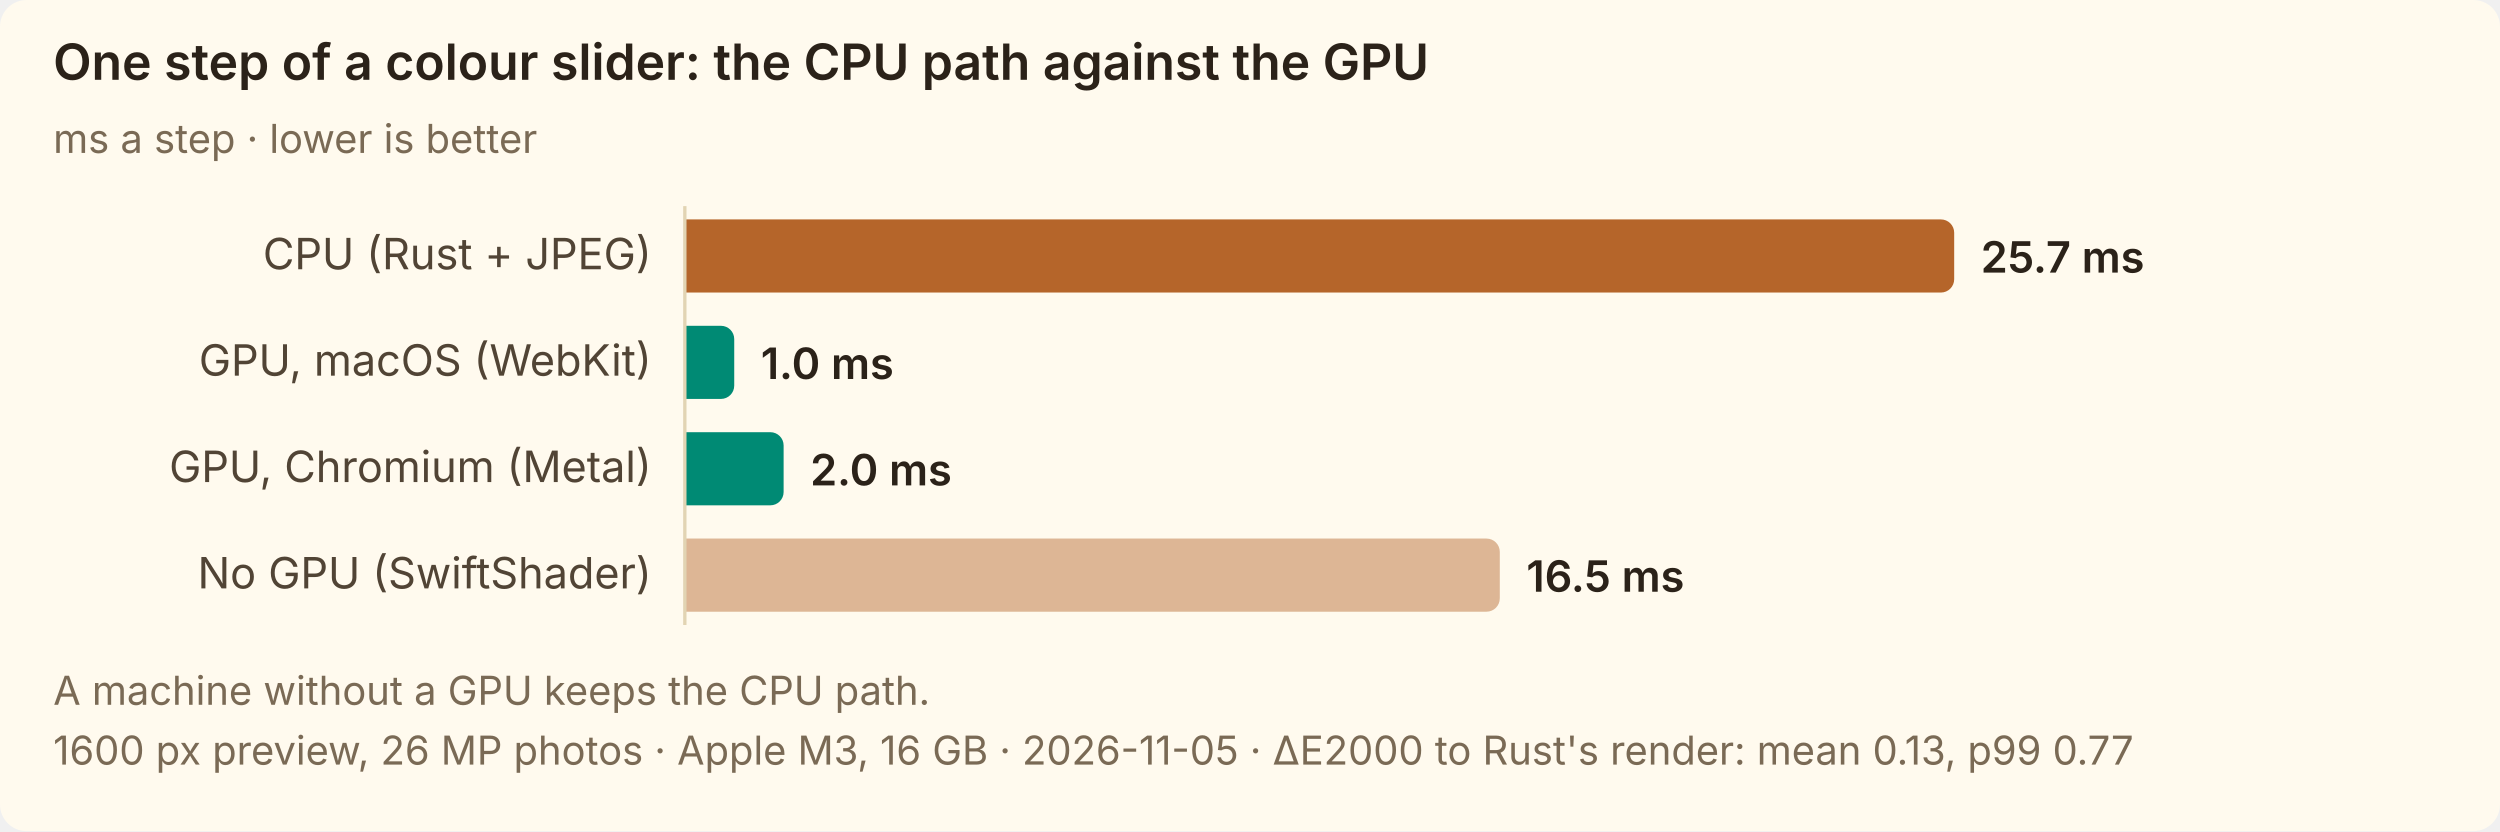
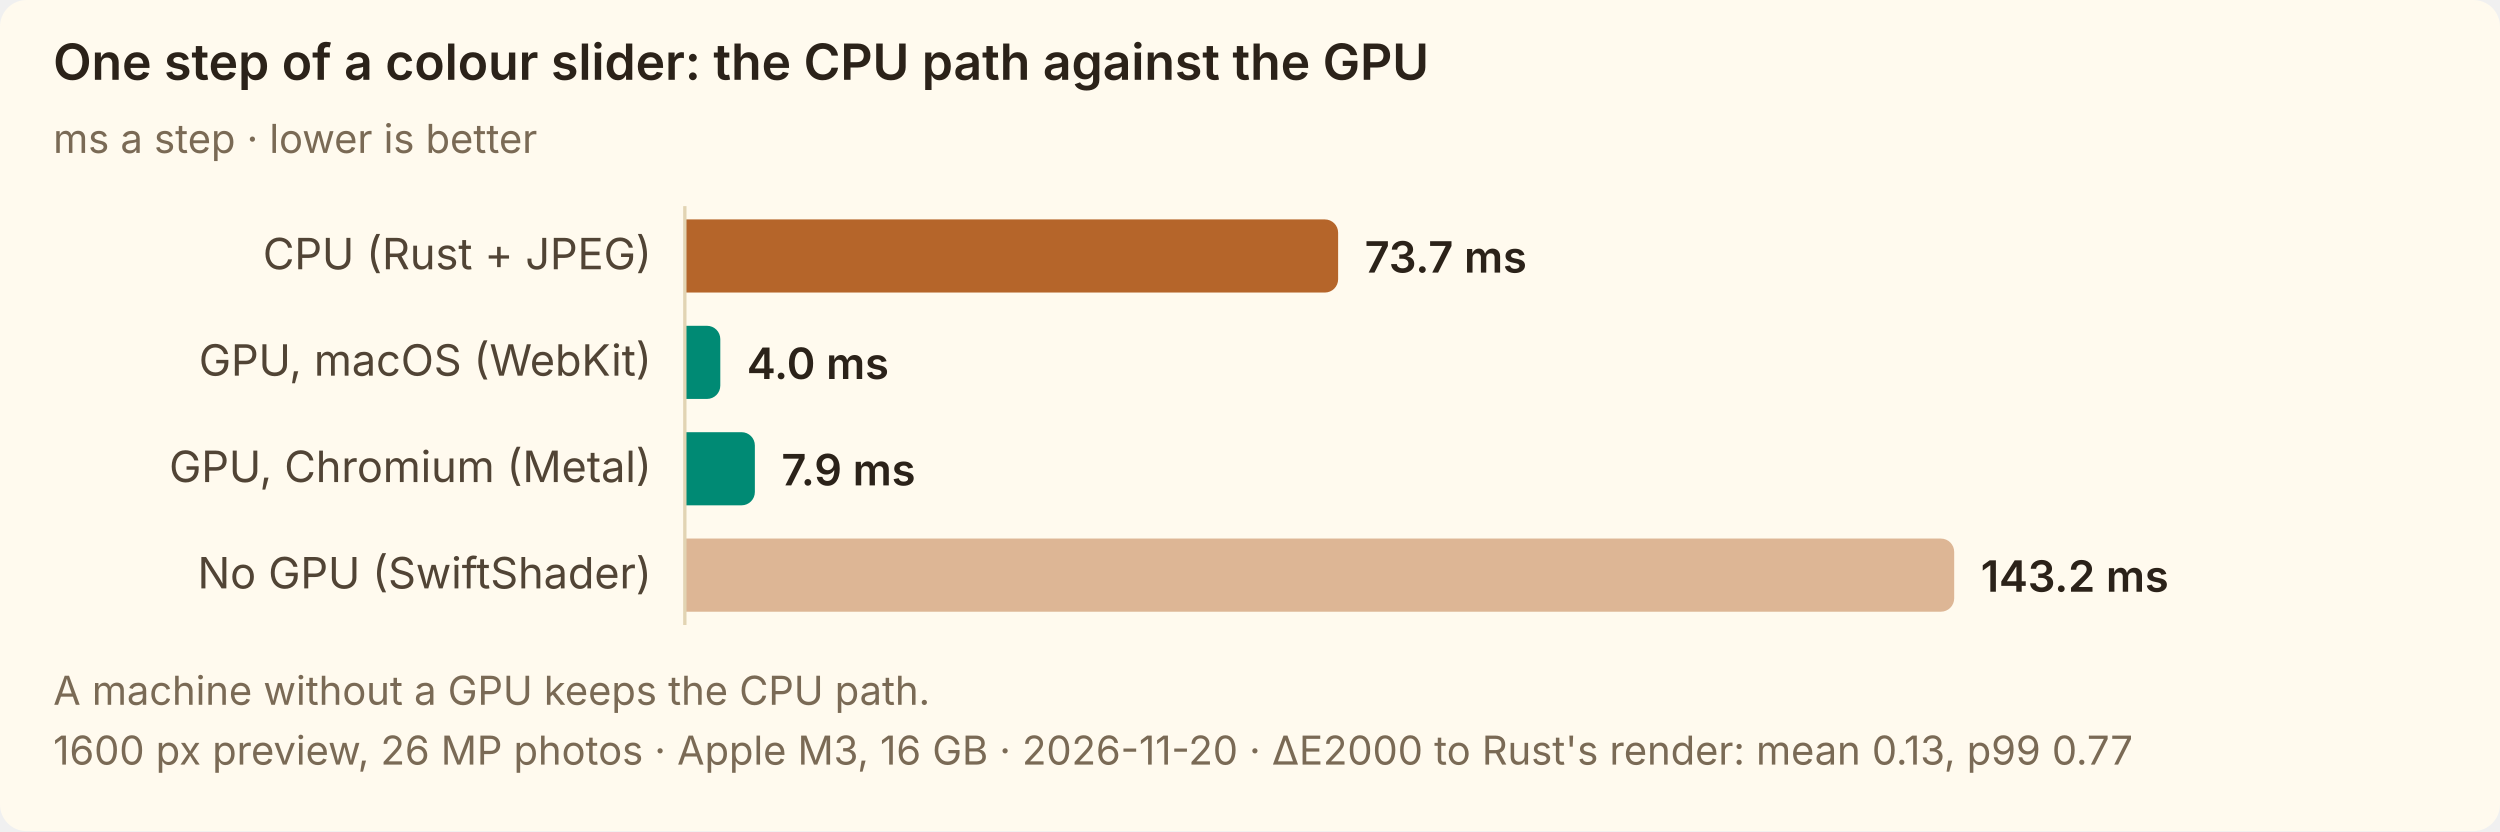
<svg xmlns="http://www.w3.org/2000/svg" viewBox="-16 -16 752 250" width="752" height="250" role="img" aria-labelledby="t d">
  <style>
  .bg{fill:#fffaee} .t1{fill:#2b2219;font:600 13px system-ui,-apple-system,Segoe UI,sans-serif}
  .t2{fill:#514435;font:13px system-ui,-apple-system,Segoe UI,sans-serif}
  .t3{fill:#7a6a55;font:12px system-ui,-apple-system,Segoe UI,sans-serif}
  .h{font-size:15px} .num{font-variant-numeric:tabular-nums} .axis{stroke:#e2d4b3;stroke-width:1}
  .ref{stroke:#514435;stroke-width:1.5;stroke-dasharray:4 3} .refw{stroke:#b5652a;stroke-width:1.5;stroke-dasharray:4 3}
  .s1{fill:#008a74} .old{fill-opacity:.45} .s2{fill:#b5652a} .s3{fill:#1baf7a} .s4{fill:#eda100} .s5{fill:#e87ba4} .gap{stroke:#fffaee;stroke-width:2}
  .in{fill:#fff} .ln{fill:none;stroke:#008a74;stroke-width:2;stroke-linejoin:round} .band{fill:#e2d4b3;fill-opacity:.35}
  @media (prefers-color-scheme: dark){
    .bg{fill:#262019} .t1{fill:#f3ead6} .t2{fill:#d8cab0} .t3{fill:#a8977c} .axis{stroke:#3b3127}
    .ref{stroke:#d8cab0} .refw{stroke:#cc7f3e}
    .s1{fill:#21a593} .s2{fill:#cc7f3e} .s3{fill:#199e70} .s4{fill:#c98500} .s5{fill:#d55181} .gap{stroke:#262019}
    .ln{stroke:#21a593} .band{fill:#3b3127}
  }
</style>
  <rect class="bg" x="-16" y="-16" width="752" height="250" rx="8" />
  <text class="t1 h" x="0" y="8">One step of a colour slider: the CPU path against the GPU</text>
  <text class="t3" x="0" y="30">ms a step · lower is better</text>
  <text class="t2" x="180" y="65" text-anchor="end">CPU (Rust + JPEG)</text>
-   <path class="s2" d="M190 50h377.818a4 4 0 0 1 4 4v14a4 4 0 0 1 -4 4h-377.818z" />
-   <text class="t1 num" x="579.818" y="66">25.7 ms</text>
+   <path class="s2" d="M190 50h192.508a4 4 0 0 1 4 4v14a4 4 0 0 1 -4 4h-192.508z" />
+   <text class="t1 num" x="394.508" y="66">73.7 ms</text>
  <text class="t2" x="180" y="97" text-anchor="end">GPU, macOS (WebKit)</text>
-   <path class="s1" d="M190 82h10.857a4 4 0 0 1 4 4v14a4 4 0 0 1 -4 4h-10.857z" />
-   <text class="t1 num" x="212.857" y="98">1.0 ms</text>
+   <path class="s1" d="M190 82h6.665a4 4 0 0 1 4 4v14a4 4 0 0 1 -4 4h-6.665z" />
+   <text class="t1 num" x="208.665" y="98">4.0 ms</text>
  <text class="t2" x="180" y="129" text-anchor="end">GPU, Chromium (Metal)</text>
-   <path class="s1" d="M190 114h25.713a4 4 0 0 1 4 4v14a4 4 0 0 1 -4 4h-25.713z" />
-   <text class="t1 num" x="227.713" y="130">2.0 ms</text>
+   <path class="s1" d="M190 114h17.064a4 4 0 0 1 4 4v14a4 4 0 0 1 -4 4h-17.064z" />
+   <text class="t1 num" x="219.064" y="130">7.9 ms</text>
  <text class="t2" x="180" y="161" text-anchor="end">No GPU (SwiftShader)</text>
-   <path class="s2 old" d="M190 146h241.136a4 4 0 0 1 4 4v14a4 4 0 0 1 -4 4h-241.136z" />
-   <text class="t1 num" x="443.136" y="162">16.5 ms</text>
+   <path class="s2 old" d="M190 146h377.818a4 4 0 0 1 4 4v14a4 4 0 0 1 -4 4h-377.818z" />
+   <text class="t1 num" x="579.818" y="162">143.2 ms</text>
  <line class="axis" x1="190" x2="190" y1="46" y2="172" />
  <text class="t3" x="0" y="196">A machine without a GPU keeps the CPU path.</text>
-   <text class="t3" x="0" y="214">1600 px preview, 26 MP photos · Apple M3, 16 GB · 2026-11-05 · ΔE2000 to Rust's render: mean 0.13, p99 0.77</text>
+   <text class="t3" x="0" y="214">1600 px preview, 26 MP photos · Apple M3, 16 GB · 2026-11-20 · ΔE2000 to Rust's render: mean 0.13, p99 0.77</text>
</svg>
